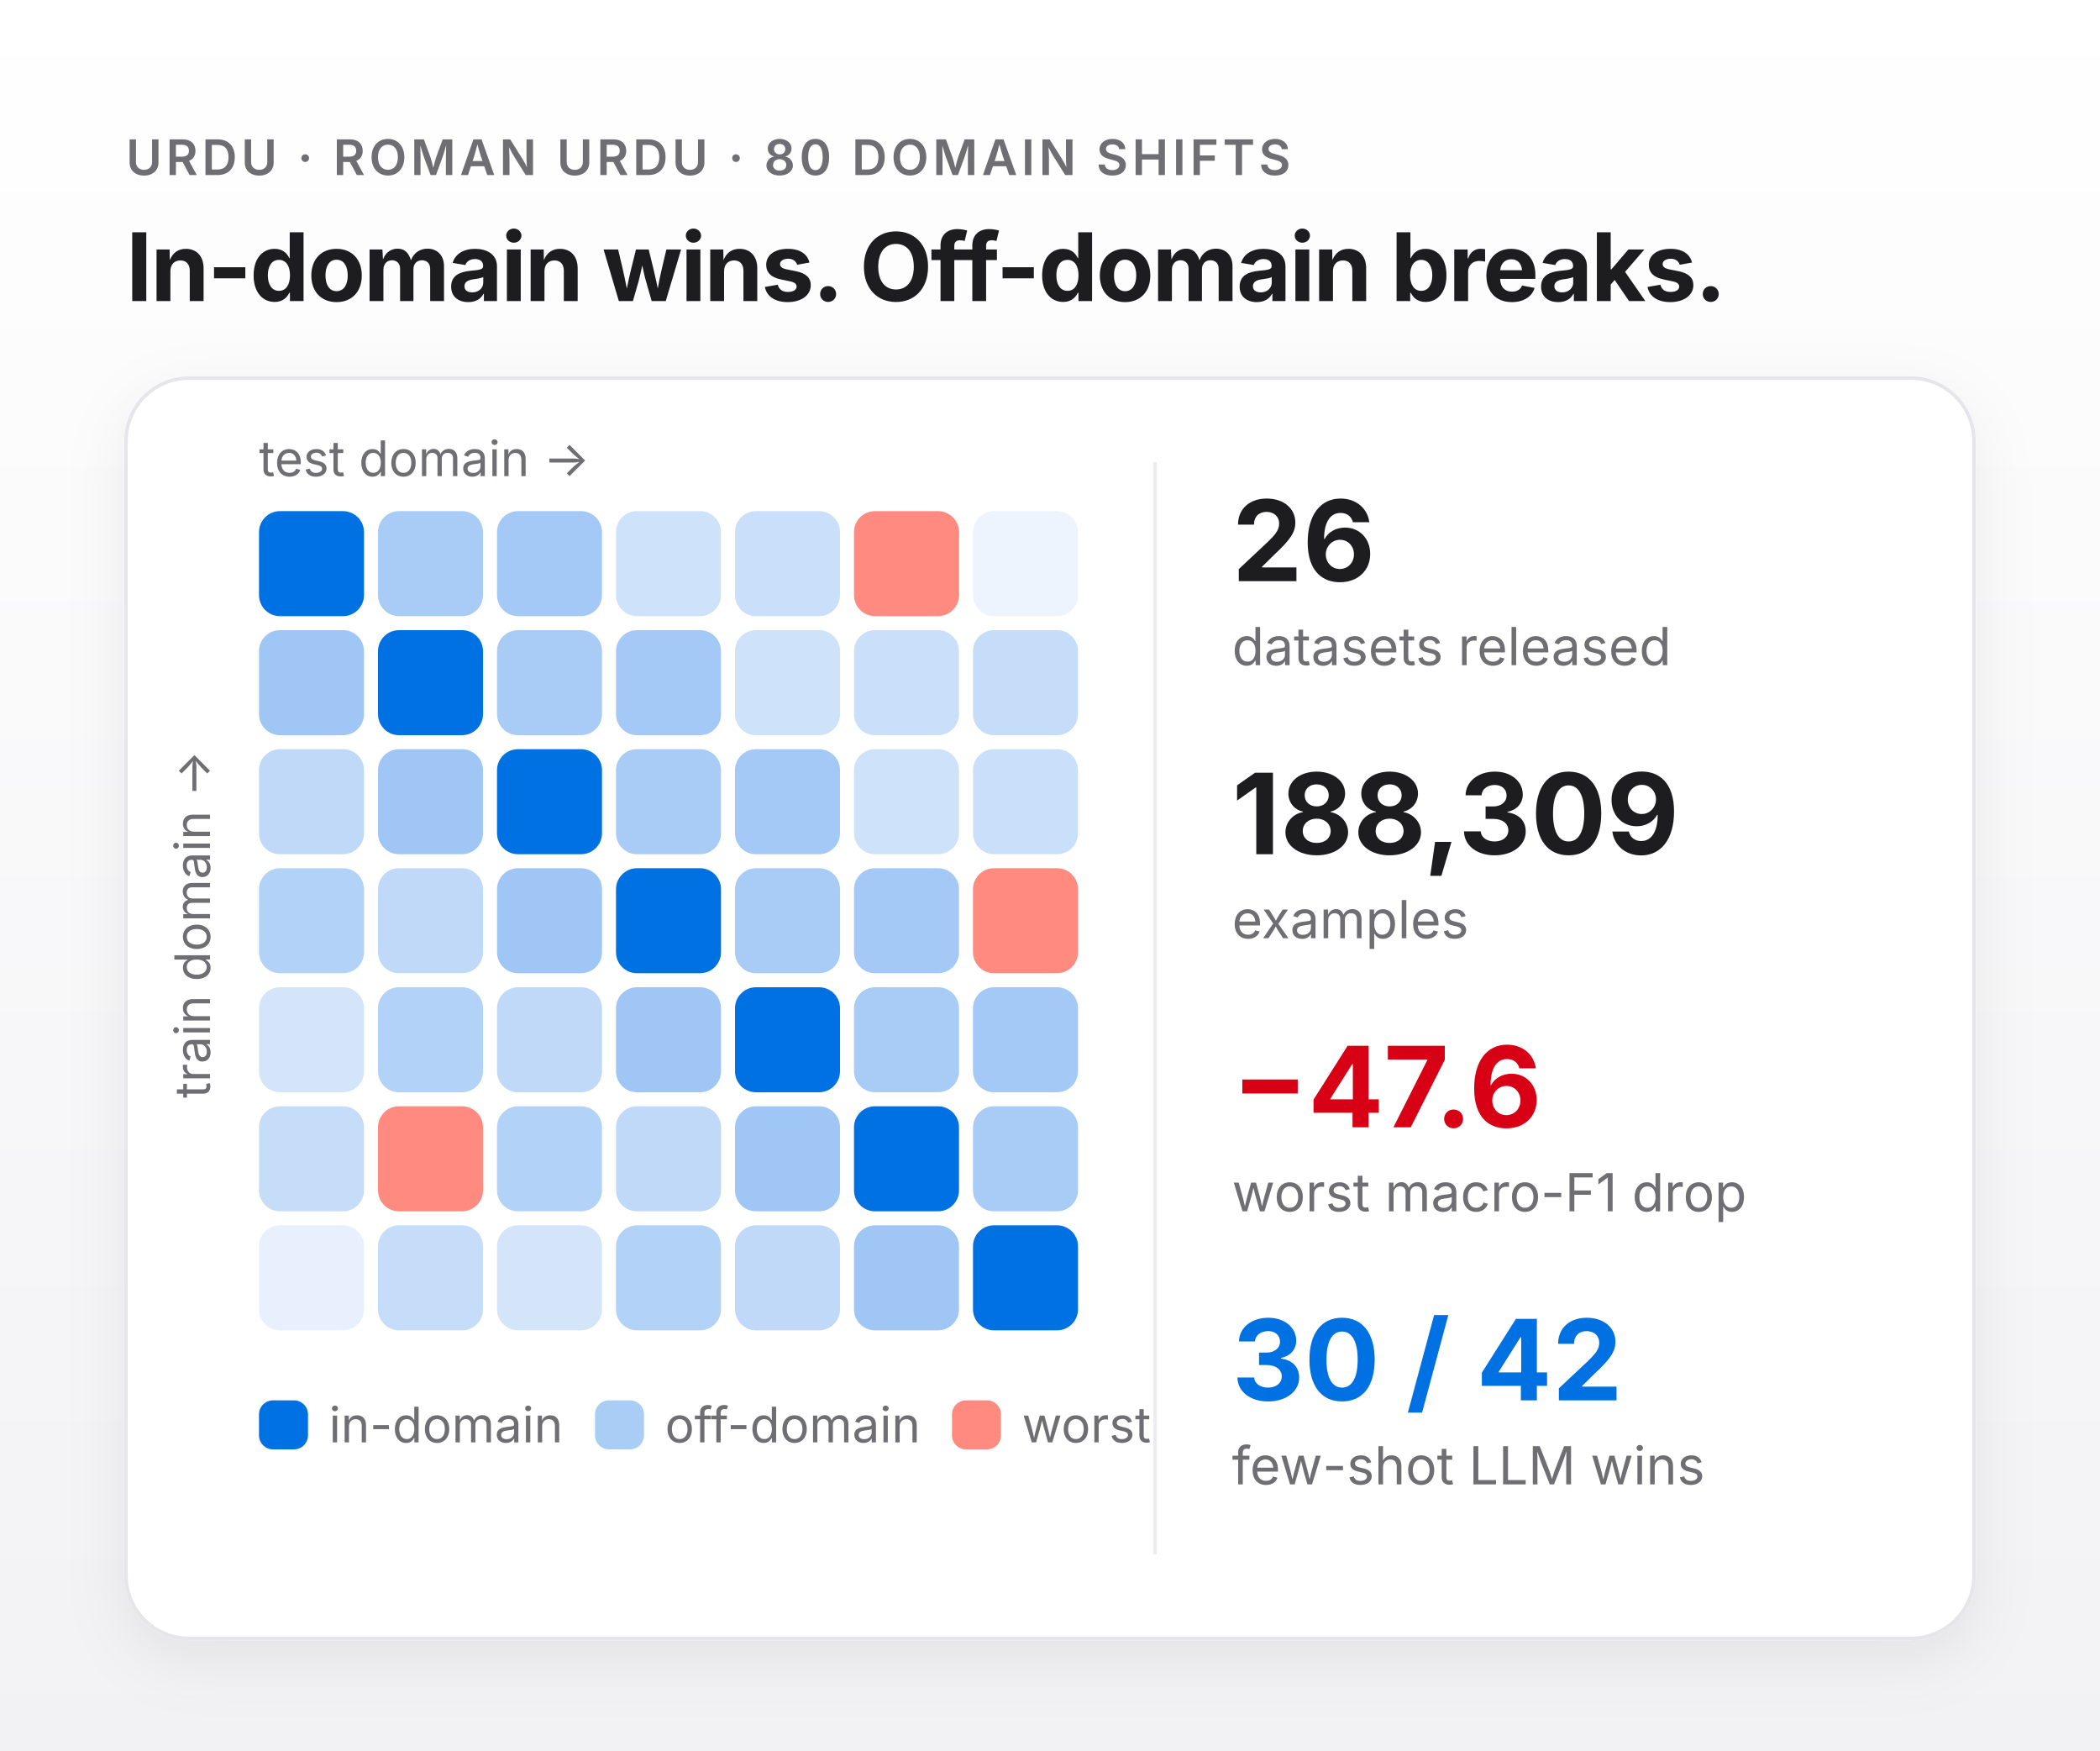
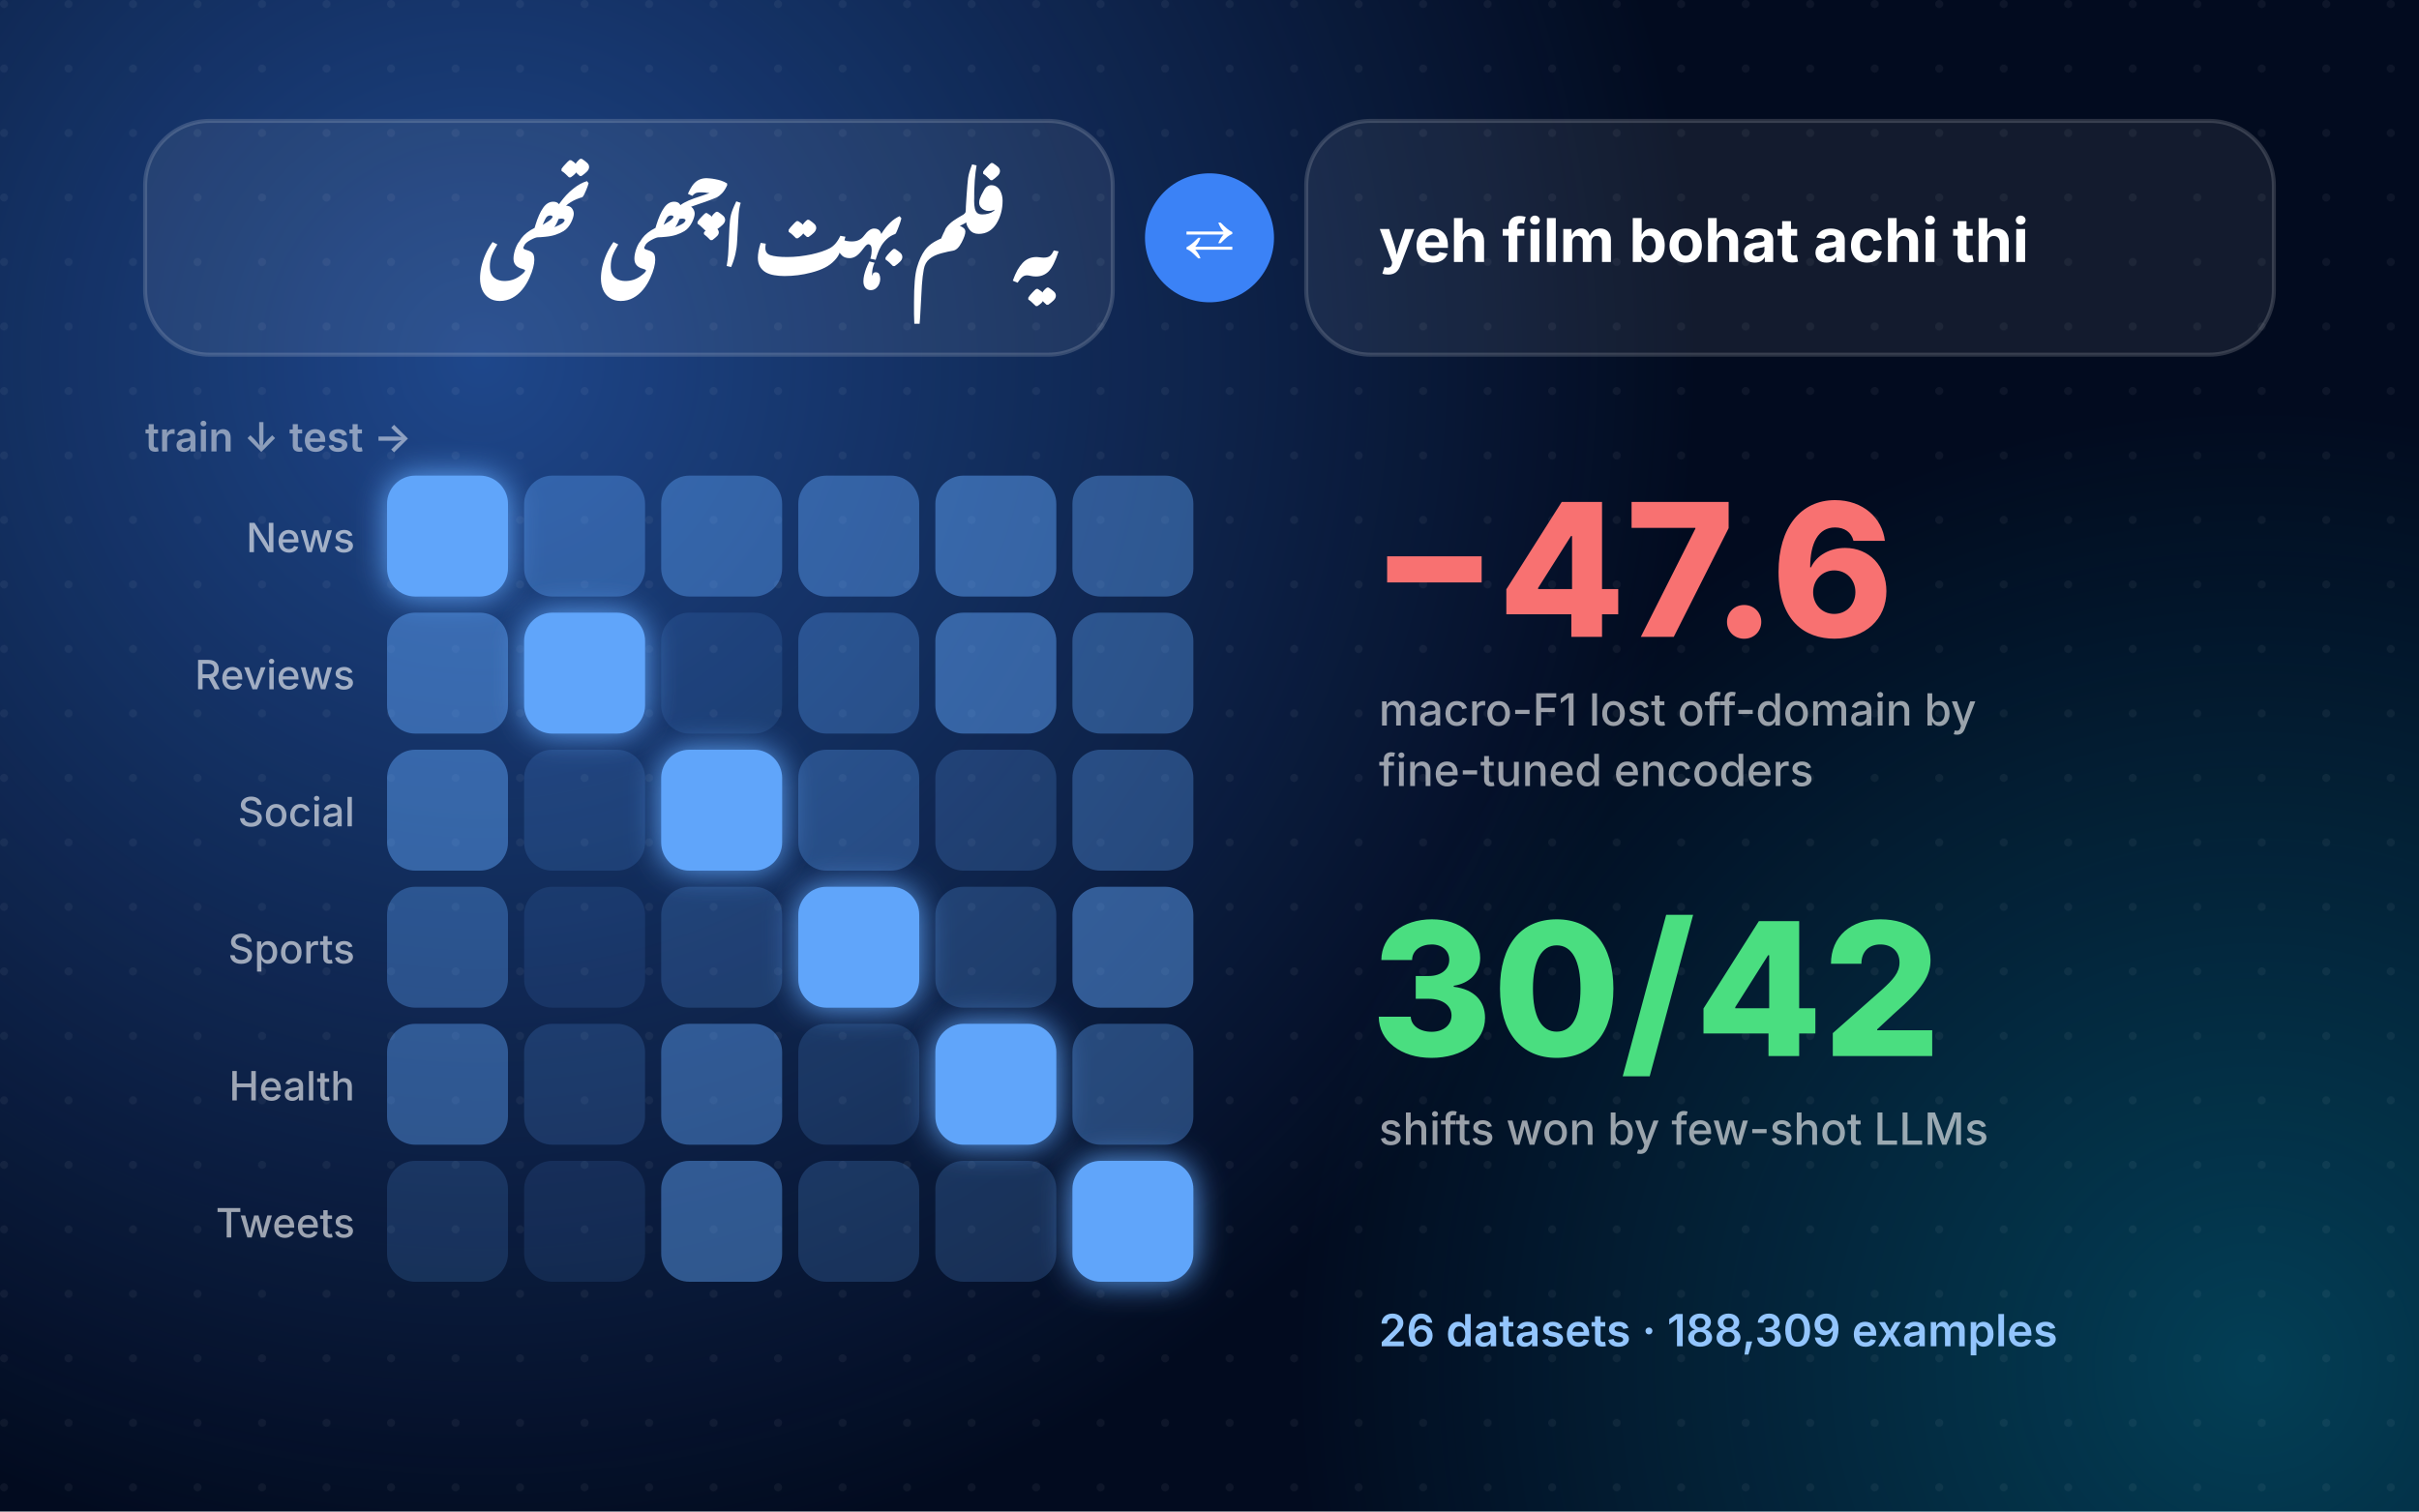
- <svg xmlns="http://www.w3.org/2000/svg" viewBox="0 0 600 500" role="img" aria-labelledby="t d">
+ <svg xmlns="http://www.w3.org/2000/svg" viewBox="0 0 600 375" role="img" aria-labelledby="t d" font-family="Inter,'Segoe UI',-apple-system,Helvetica,Arial,sans-serif">
  <defs>
-     <linearGradient id="bg" x1="0" y1="0" x2="0" y2="1">
-       <stop offset="0" stop-color="#ffffff" />
-       <stop offset="1" stop-color="#f2f2f5" />
-     </linearGradient>
-     <linearGradient id="accent" x1="0" y1="0" x2="1" y2="0">
-       <stop offset="0" stop-color="#0071e3" />
-       <stop offset="1" stop-color="#5856d6" />
-     </linearGradient>
-     <linearGradient id="accentV" x1="0" y1="1" x2="0" y2="0">
-       <stop offset="0" stop-color="#0071e3" />
-       <stop offset="1" stop-color="#5856d6" />
-     </linearGradient>
-     <linearGradient id="sun" x1="0" y1="0" x2="1" y2="1">
-       <stop offset="0" stop-color="#ff9500" />
-       <stop offset="1" stop-color="#ff2d55" />
-     </linearGradient>
-     <linearGradient id="fresh" x1="0" y1="0" x2="1" y2="1">
-       <stop offset="0" stop-color="#34c759" />
-       <stop offset="1" stop-color="#30b0c7" />
-     </linearGradient>
-     <filter id="sh" x="-10%" y="-10%" width="120%" height="130%">
-       <feDropShadow dx="0" dy="6" stdDeviation="9" flood-color="#000" flood-opacity="0.07" />
+     <radialGradient id="g0">
+       <stop offset="0" stop-color="#3b82f6" stop-opacity="0.5" />
+       <stop offset="1" stop-color="#3b82f6" stop-opacity="0" />
+     </radialGradient>
+     <radialGradient id="g1">
+       <stop offset="0" stop-color="#06b6d4" stop-opacity="0.3" />
+       <stop offset="1" stop-color="#06b6d4" stop-opacity="0" />
+     </radialGradient>
+     <pattern id="dots" width="16" height="16" patternUnits="userSpaceOnUse">
+       <circle cx="1" cy="1" r="1" fill="#fff" fill-opacity="0.05" />
+     </pattern>
+     <filter id="glow" x="-50%" y="-50%" width="200%" height="200%">
+       <feGaussianBlur stdDeviation="4" result="b" />
+       <feMerge>
+         <feMergeNode in="b" />
+         <feMergeNode in="SourceGraphic" />
+       </feMerge>
    </filter>
-     <marker id="arr" viewBox="0 0 10 10" refX="8" refY="5" markerWidth="7" markerHeight="7" orient="auto">
-       <path d="M0 1 L9 5 L0 9 z" fill="#a1a1a6" />
-     </marker>
+     <filter id="sh" x="-20%" y="-20%" width="140%" height="160%">
+       <feDropShadow dx="0" dy="14" stdDeviation="16" flood-color="#000" flood-opacity="0.45" />
+     </filter>
  </defs>
-   <style>
-   text { font-family: -apple-system, BlinkMacSystemFont, 'SF Pro Display', 'Segoe UI', Inter, Helvetica, Arial, sans-serif; fill: #1d1d1f; }
-   .k { font-size: 14px; font-weight: 600; letter-spacing: .08em; fill: #6e6e73; }
-   .h { font-size: 27px; font-weight: 700; letter-spacing: -.02em; }
-   .s { font-size: 15px; fill: #6e6e73; }
-   .b { font-weight: 700; }
-   .ur { font-family: 'Noto Nastaliq Urdu', 'Jameel Noori Nastaleeq', 'Segoe UI', Tahoma, serif; }
- </style>
-   <rect width="600" height="500" fill="url(#bg)" />
-   <text x="36" y="50" class="k">URDU · ROMAN URDU · 80 DOMAIN SHIFTS</text>
-   <text x="36" y="86" class="h">In-domain wins. Off-domain breaks.</text>
-   <rect x="36" y="108" width="528" height="360" rx="18" fill="#ffffff" stroke="#e5e5ea" filter="url(#sh)" />
-   <text x="74" y="136" font-size="14" font-weight="400" text-anchor="start" style="fill:#6e6e73">test domain →</text>
-   <text x="60" y="264" font-size="14" text-anchor="middle" transform="rotate(-90 60 264)" style="fill:#6e6e73">train domain →</text>
-   <rect x="74" y="146" width="30" height="30" rx="6" fill="#0071e3" />
-   <rect x="108" y="146" width="30" height="30" rx="6" fill="#a8ccf6" />
-   <rect x="142" y="146" width="30" height="30" rx="6" fill="#a4c9f6" />
-   <rect x="176" y="146" width="30" height="30" rx="6" fill="#cee2fa" />
-   <rect x="210" y="146" width="30" height="30" rx="6" fill="#cadff9" />
-   <rect x="244" y="146" width="30" height="30" rx="6" fill="#ff8a80" />
-   <rect x="278" y="146" width="30" height="30" rx="6" fill="#eef4fd" />
-   <rect x="74" y="180" width="30" height="30" rx="6" fill="#9fc6f5" />
-   <rect x="108" y="180" width="30" height="30" rx="6" fill="#0071e3" />
-   <rect x="142" y="180" width="30" height="30" rx="6" fill="#a8ccf6" />
-   <rect x="176" y="180" width="30" height="30" rx="6" fill="#a4c9f6" />
-   <rect x="210" y="180" width="30" height="30" rx="6" fill="#cee2fa" />
-   <rect x="244" y="180" width="30" height="30" rx="6" fill="#cadff9" />
-   <rect x="278" y="180" width="30" height="30" rx="6" fill="#c6ddf9" />
-   <rect x="74" y="214" width="30" height="30" rx="6" fill="#c0d9f8" />
-   <rect x="108" y="214" width="30" height="30" rx="6" fill="#9fc6f5" />
-   <rect x="142" y="214" width="30" height="30" rx="6" fill="#0071e3" />
-   <rect x="176" y="214" width="30" height="30" rx="6" fill="#a8ccf6" />
-   <rect x="210" y="214" width="30" height="30" rx="6" fill="#a4c9f6" />
-   <rect x="244" y="214" width="30" height="30" rx="6" fill="#cee2fa" />
-   <rect x="278" y="214" width="30" height="30" rx="6" fill="#cadff9" />
-   <rect x="74" y="248" width="30" height="30" rx="6" fill="#b3d2f7" />
-   <rect x="108" y="248" width="30" height="30" rx="6" fill="#c0d9f8" />
-   <rect x="142" y="248" width="30" height="30" rx="6" fill="#9fc6f5" />
-   <rect x="176" y="248" width="30" height="30" rx="6" fill="#0071e3" />
-   <rect x="210" y="248" width="30" height="30" rx="6" fill="#a8ccf6" />
-   <rect x="244" y="248" width="30" height="30" rx="6" fill="#a4c9f6" />
-   <rect x="278" y="248" width="30" height="30" rx="6" fill="#ff8a80" />
-   <rect x="74" y="282" width="30" height="30" rx="6" fill="#d4e5fa" />
-   <rect x="108" y="282" width="30" height="30" rx="6" fill="#b3d2f7" />
-   <rect x="142" y="282" width="30" height="30" rx="6" fill="#c0d9f8" />
-   <rect x="176" y="282" width="30" height="30" rx="6" fill="#9fc6f5" />
-   <rect x="210" y="282" width="30" height="30" rx="6" fill="#0071e3" />
-   <rect x="244" y="282" width="30" height="30" rx="6" fill="#a8ccf6" />
-   <rect x="278" y="282" width="30" height="30" rx="6" fill="#a4c9f6" />
-   <rect x="74" y="316" width="30" height="30" rx="6" fill="#c6ddf9" />
-   <rect x="108" y="316" width="30" height="30" rx="6" fill="#ff8a80" />
-   <rect x="142" y="316" width="30" height="30" rx="6" fill="#b3d2f7" />
-   <rect x="176" y="316" width="30" height="30" rx="6" fill="#c0d9f8" />
-   <rect x="210" y="316" width="30" height="30" rx="6" fill="#9fc6f5" />
-   <rect x="244" y="316" width="30" height="30" rx="6" fill="#0071e3" />
-   <rect x="278" y="316" width="30" height="30" rx="6" fill="#a8ccf6" />
-   <rect x="74" y="350" width="30" height="30" rx="6" fill="#e7f0fc" />
-   <rect x="108" y="350" width="30" height="30" rx="6" fill="#c6ddf9" />
-   <rect x="142" y="350" width="30" height="30" rx="6" fill="#d4e5fa" />
-   <rect x="176" y="350" width="30" height="30" rx="6" fill="#b3d2f7" />
-   <rect x="210" y="350" width="30" height="30" rx="6" fill="#c0d9f8" />
-   <rect x="244" y="350" width="30" height="30" rx="6" fill="#9fc6f5" />
-   <rect x="278" y="350" width="30" height="30" rx="6" fill="#0071e3" />
-   <rect x="74" y="400" width="14" height="14" rx="4" fill="#0071e3" />
-   <text x="94" y="412" font-size="14" font-weight="400" text-anchor="start" style="fill:#6e6e73">in-domain</text>
-   <rect x="170" y="400" width="14" height="14" rx="4" fill="#a9cdf4" />
-   <text x="190" y="412" font-size="14" font-weight="400" text-anchor="start" style="fill:#6e6e73">off-domain</text>
-   <rect x="272" y="400" width="14" height="14" rx="4" fill="#ff8a80" />
-   <text x="292" y="412" font-size="14" font-weight="400" text-anchor="start" style="fill:#6e6e73">worst</text>
-   <line x1="330" x2="330" y1="132" y2="444" stroke="#ececf0" />
-   <text x="352" y="166" font-size="32" font-weight="700" text-anchor="start" style="fill:#1d1d1f">26</text>
-   <text x="352" y="190" font-size="15" font-weight="400" text-anchor="start" style="fill:#6e6e73">datasets released</text>
-   <text x="352" y="244" font-size="32" font-weight="700" text-anchor="start" style="fill:#1d1d1f">188,309</text>
-   <text x="352" y="268" font-size="15" font-weight="400" text-anchor="start" style="fill:#6e6e73">examples</text>
-   <text x="352" y="322" font-size="32" font-weight="700" text-anchor="start" style="fill:#d70015">−47.6</text>
-   <text x="352" y="346" font-size="15" font-weight="400" text-anchor="start" style="fill:#6e6e73">worst macro-F1 drop</text>
-   <text x="352" y="400" font-size="32" font-weight="700" text-anchor="start" style="fill:#0071e3">30 / 42</text>
-   <text x="352" y="424" font-size="15" font-weight="400" text-anchor="start" style="fill:#6e6e73">few-shot LLM wins</text>
+   <rect x="0.0" y="0.0" width="600.0" height="375.0" rx="0" fill="#020b1f" />
+   <circle cx="120" cy="90" r="300" fill="url(#g0)" />
+   <circle cx="560" cy="340" r="240" fill="url(#g1)" />
+   <rect width="600" height="375" fill="url(#dots)" />
+   <rect x="36.0" y="30.0" width="240.0" height="58.0" rx="16" fill="#fff" fill-opacity="0.07" stroke="#fff" stroke-opacity="0.16" />
+   <text x="262.0" y="68.0" font-size="18" font-weight="700" fill="#fff" text-anchor="end" font-family="'Noto Nastaliq Urdu','Segoe UI',Tahoma,serif">یہ فلم بہت اچھی تھی</text>
+   <circle cx="300" cy="59" r="16" fill="#3b82f6" />
+   <text x="300.0" y="65.0" font-size="15" font-weight="800" fill="#fff" text-anchor="middle">⇄</text>
+   <rect x="324.0" y="30.0" width="240.0" height="58.0" rx="16" fill="#fff" fill-opacity="0.07" stroke="#fff" stroke-opacity="0.16" />
+   <text x="342.0" y="65.0" font-size="15" font-weight="700" fill="#fff" text-anchor="start">yeh film bohat achi thi</text>
+   <text x="36.0" y="112.0" font-size="10" font-weight="600" fill="#fff" fill-opacity="0.5" text-anchor="start">train ↓   test →</text>
+   <text x="88.0" y="137.0" font-size="10" font-weight="500" fill="#fff" fill-opacity="0.6" text-anchor="end">News</text>
+   <rect x="96.0" y="118.0" width="30.0" height="30.0" rx="7" fill="#60a5fa" fill-opacity="1.00" filter="url(#glow)" />
+   <rect x="130.0" y="118.0" width="30.0" height="30.0" rx="7" fill="#60a5fa" fill-opacity="0.36" />
+   <rect x="164.0" y="118.0" width="30.0" height="30.0" rx="7" fill="#60a5fa" fill-opacity="0.40" />
+   <rect x="198.0" y="118.0" width="30.0" height="30.0" rx="7" fill="#60a5fa" fill-opacity="0.42" />
+   <rect x="232.0" y="118.0" width="30.0" height="30.0" rx="7" fill="#60a5fa" fill-opacity="0.48" />
+   <rect x="266.0" y="118.0" width="30.0" height="30.0" rx="7" fill="#60a5fa" fill-opacity="0.40" />
+   <text x="88.0" y="171.0" font-size="10" font-weight="500" fill="#fff" fill-opacity="0.6" text-anchor="end">Reviews</text>
+   <rect x="96.0" y="152.0" width="30.0" height="30.0" rx="7" fill="#60a5fa" fill-opacity="0.47" />
+   <rect x="130.0" y="152.0" width="30.0" height="30.0" rx="7" fill="#60a5fa" fill-opacity="1.00" filter="url(#glow)" />
+   <rect x="164.0" y="152.0" width="30.0" height="30.0" rx="7" fill="#60a5fa" fill-opacity="0.13" />
+   <rect x="198.0" y="152.0" width="30.0" height="30.0" rx="7" fill="#60a5fa" fill-opacity="0.30" />
+   <rect x="232.0" y="152.0" width="30.0" height="30.0" rx="7" fill="#60a5fa" fill-opacity="0.48" />
+   <rect x="266.0" y="152.0" width="30.0" height="30.0" rx="7" fill="#60a5fa" fill-opacity="0.37" />
+   <text x="88.0" y="205.0" font-size="10" font-weight="500" fill="#fff" fill-opacity="0.6" text-anchor="end">Social</text>
+   <rect x="96.0" y="186.0" width="30.0" height="30.0" rx="7" fill="#60a5fa" fill-opacity="0.46" />
+   <rect x="130.0" y="186.0" width="30.0" height="30.0" rx="7" fill="#60a5fa" fill-opacity="0.16" />
+   <rect x="164.0" y="186.0" width="30.0" height="30.0" rx="7" fill="#60a5fa" fill-opacity="1.00" filter="url(#glow)" />
+   <rect x="198.0" y="186.0" width="30.0" height="30.0" rx="7" fill="#60a5fa" fill-opacity="0.30" />
+   <rect x="232.0" y="186.0" width="30.0" height="30.0" rx="7" fill="#60a5fa" fill-opacity="0.21" />
+   <rect x="266.0" y="186.0" width="30.0" height="30.0" rx="7" fill="#60a5fa" fill-opacity="0.33" />
+   <text x="88.0" y="239.0" font-size="10" font-weight="500" fill="#fff" fill-opacity="0.6" text-anchor="end">Sports</text>
+   <rect x="96.0" y="220.0" width="30.0" height="30.0" rx="7" fill="#60a5fa" fill-opacity="0.34" />
+   <rect x="130.0" y="220.0" width="30.0" height="30.0" rx="7" fill="#60a5fa" fill-opacity="0.12" />
+   <rect x="164.0" y="220.0" width="30.0" height="30.0" rx="7" fill="#60a5fa" fill-opacity="0.20" />
+   <rect x="198.0" y="220.0" width="30.0" height="30.0" rx="7" fill="#60a5fa" fill-opacity="1.00" filter="url(#glow)" />
+   <rect x="232.0" y="220.0" width="30.0" height="30.0" rx="7" fill="#60a5fa" fill-opacity="0.23" />
+   <rect x="266.0" y="220.0" width="30.0" height="30.0" rx="7" fill="#60a5fa" fill-opacity="0.47" />
+   <text x="88.0" y="273.0" font-size="10" font-weight="500" fill="#fff" fill-opacity="0.6" text-anchor="end">Health</text>
+   <rect x="96.0" y="254.0" width="30.0" height="30.0" rx="7" fill="#60a5fa" fill-opacity="0.41" />
+   <rect x="130.0" y="254.0" width="30.0" height="30.0" rx="7" fill="#60a5fa" fill-opacity="0.18" />
+   <rect x="164.0" y="254.0" width="30.0" height="30.0" rx="7" fill="#60a5fa" fill-opacity="0.42" />
+   <rect x="198.0" y="254.0" width="30.0" height="30.0" rx="7" fill="#60a5fa" fill-opacity="0.17" />
+   <rect x="232.0" y="254.0" width="30.0" height="30.0" rx="7" fill="#60a5fa" fill-opacity="1.00" filter="url(#glow)" />
+   <rect x="266.0" y="254.0" width="30.0" height="30.0" rx="7" fill="#60a5fa" fill-opacity="0.35" />
+   <text x="88.0" y="307.0" font-size="10" font-weight="500" fill="#fff" fill-opacity="0.6" text-anchor="end">Tweets</text>
+   <rect x="96.0" y="288.0" width="30.0" height="30.0" rx="7" fill="#60a5fa" fill-opacity="0.17" />
+   <rect x="130.0" y="288.0" width="30.0" height="30.0" rx="7" fill="#60a5fa" fill-opacity="0.12" />
+   <rect x="164.0" y="288.0" width="30.0" height="30.0" rx="7" fill="#60a5fa" fill-opacity="0.45" />
+   <rect x="198.0" y="288.0" width="30.0" height="30.0" rx="7" fill="#60a5fa" fill-opacity="0.20" />
+   <rect x="232.0" y="288.0" width="30.0" height="30.0" rx="7" fill="#60a5fa" fill-opacity="0.20" />
+   <rect x="266.0" y="288.0" width="30.0" height="30.0" rx="7" fill="#60a5fa" fill-opacity="1.00" filter="url(#glow)" />
+   <text x="340.0" y="158.0" font-size="46" font-weight="800" fill="#f87171" text-anchor="start">−47.6</text>
+   <text x="342.0" y="180.0" font-size="11" font-weight="500" fill="#fff" fill-opacity="0.6" text-anchor="start">macro-F1 lost off-domain by</text>
+   <text x="342.0" y="195.0" font-size="11" font-weight="500" fill="#fff" fill-opacity="0.6" text-anchor="start">fine-tuned encoders</text>
+   <text x="340.0" y="262.0" font-size="46" font-weight="800" fill="#4ade80" text-anchor="start">30/42</text>
+   <text x="342.0" y="284.0" font-size="11" font-weight="500" fill="#fff" fill-opacity="0.6" text-anchor="start">shifts won by few-shot LLMs</text>
+   <text x="342.0" y="334.0" font-size="11" font-weight="600" fill="#93c5fd" text-anchor="start">26 datasets · 188,309 examples</text>
</svg>
